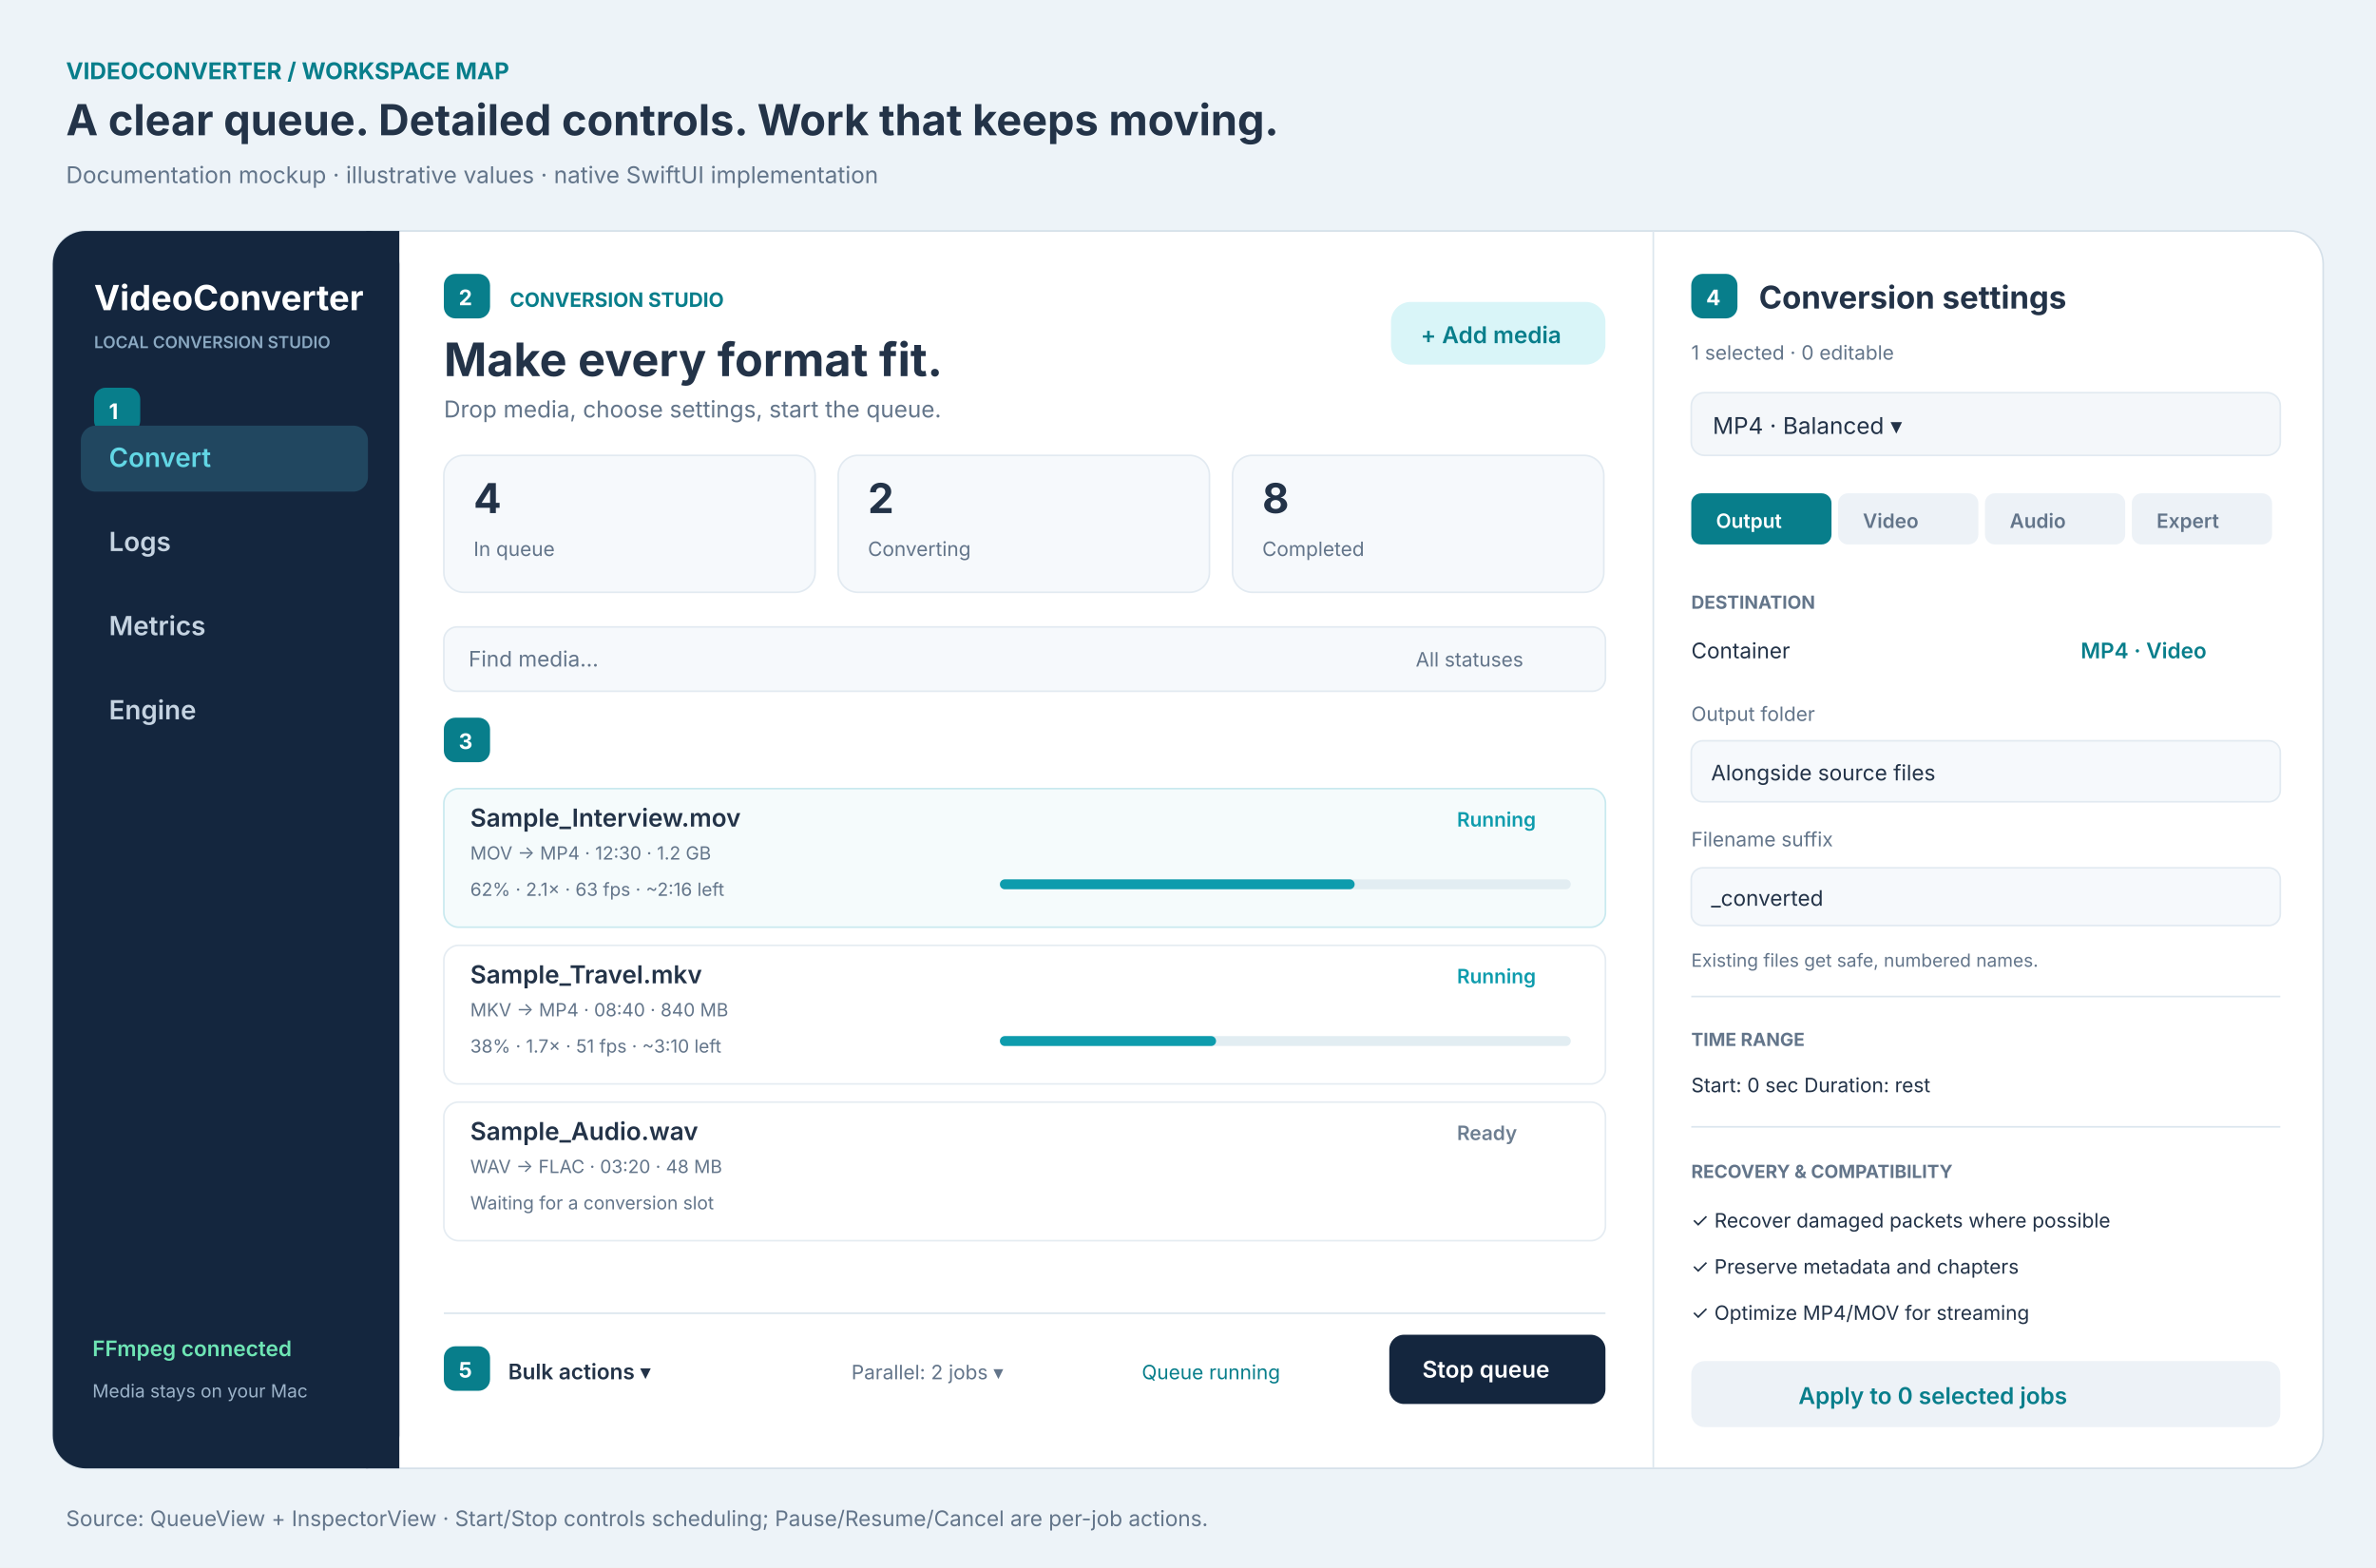
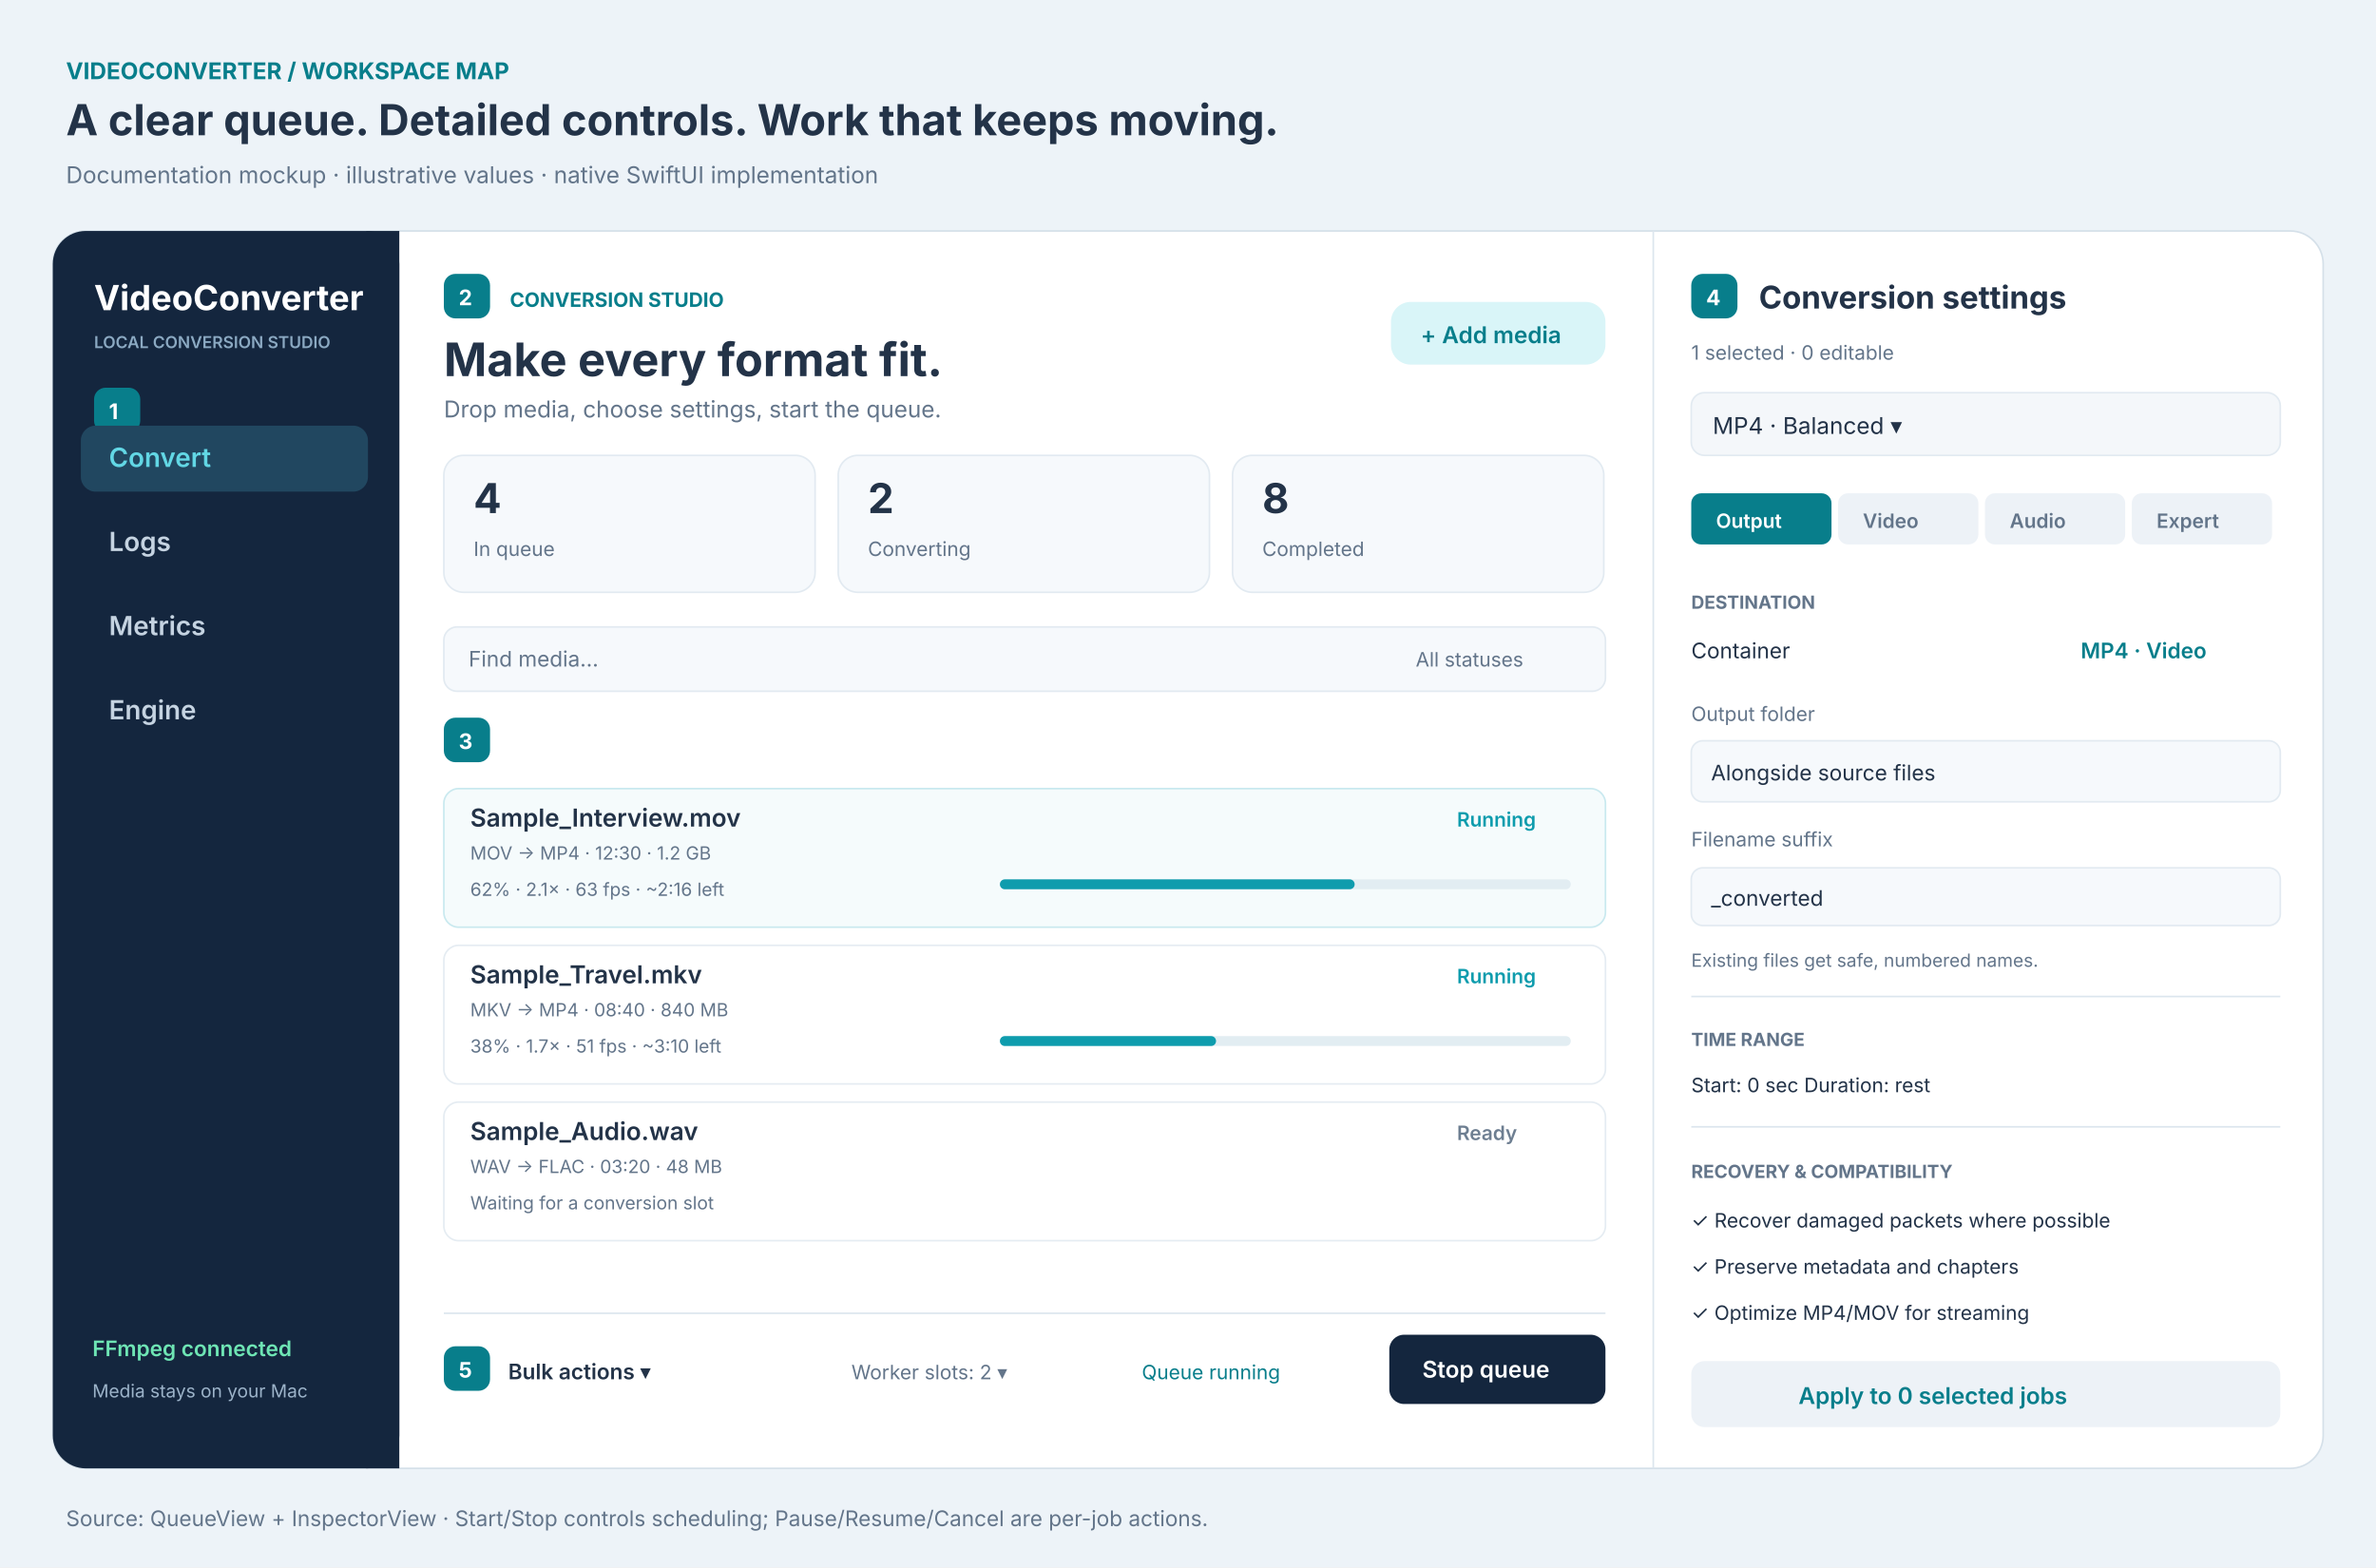
<svg xmlns="http://www.w3.org/2000/svg" width="1440" height="950" viewBox="0 0 1440 950" role="img" aria-labelledby="title desc">
  <g font-family="-apple-system, BlinkMacSystemFont, Segoe UI, sans-serif">
    <rect x="0" y="0" width="1440" height="950" rx="0" fill="#edf3f8" stroke="none" />
    <text x="40" y="48" font-size="14" font-weight="700" fill="#087e8b">VIDEOCONVERTER / WORKSPACE MAP</text>
    <text x="40" y="82" font-size="26" font-weight="700" fill="#233348">A clear queue. Detailed controls. Work that keeps moving.</text>
    <text x="40" y="111" font-size="14" font-weight="400" fill="#63758a">Documentation mockup · illustrative values · native SwiftUI implementation</text>
    <rect x="32" y="140" width="1376" height="750" rx="20" fill="#ffffff" stroke="#d5e0e9" />
    <rect x="32" y="140" width="210" height="750" rx="20" fill="#14263e" stroke="none" />
    <rect x="222" y="140" width="20" height="750" rx="0" fill="#14263e" stroke="none" />
    <text x="57" y="188" font-size="21" font-weight="700" fill="white">VideoConverter</text>
    <text x="57" y="211" font-size="10" font-weight="600" fill="#8ba9c2">LOCAL CONVERSION STUDIO</text>
    <rect x="57" y="235" width="28" height="27" rx="7" fill="#087e8b" stroke="none" />
    <text x="66" y="254" font-size="13" font-weight="700" fill="white">1</text>
    <rect x="49" y="258" width="174" height="40" rx="9" fill="#214760" stroke="none" />
    <text x="66" y="283" font-size="16" font-weight="600" fill="#62d7e5">Convert</text>
    <text x="66" y="334" font-size="16" font-weight="600" fill="#c5d3e1">Logs</text>
    <text x="66" y="385" font-size="16" font-weight="600" fill="#c5d3e1">Metrics</text>
    <text x="66" y="436" font-size="16" font-weight="600" fill="#c5d3e1">Engine</text>
    <text x="56" y="822" font-size="13" font-weight="600" fill="#6ee5b4">FFmpeg connected</text>
    <text x="56" y="847" font-size="11" font-weight="400" fill="#9cb3c9">Media stays on your Mac</text>
    <line x1="1002" y1="140" x2="1002" y2="890" stroke="#dce6ee" />
    <rect x="269" y="166" width="28" height="27" rx="7" fill="#087e8b" stroke="none" />
    <text x="278" y="185" font-size="13" font-weight="700" fill="white">2</text>
    <text x="309" y="186" font-size="12" font-weight="700" fill="#087e8b">CONVERSION STUDIO</text>
    <text x="269" y="228" font-size="28" font-weight="700" fill="#233348">Make every format fit.</text>
    <text x="269" y="253" font-size="14" font-weight="400" fill="#63758a">Drop media, choose settings, start the queue.</text>
    <rect x="843" y="183" width="130" height="38" rx="12" fill="#d9f5f8" stroke="none" />
    <text x="861" y="208" font-size="14" font-weight="600" fill="#087e8b">+ Add media</text>
    <rect x="269" y="276" width="225" height="83" rx="12" fill="#f6f9fc" stroke="#e2eaf1" />
    <text x="287" y="311" font-size="25" font-weight="700" fill="#233348">4</text>
    <text x="287" y="337" font-size="12" font-weight="400" fill="#63758a">In queue</text>
    <rect x="508" y="276" width="225" height="83" rx="12" fill="#f6f9fc" stroke="#e2eaf1" />
    <text x="526" y="311" font-size="25" font-weight="700" fill="#233348">2</text>
    <text x="526" y="337" font-size="12" font-weight="400" fill="#63758a">Converting</text>
    <rect x="747" y="276" width="225" height="83" rx="12" fill="#f6f9fc" stroke="#e2eaf1" />
    <text x="765" y="311" font-size="25" font-weight="700" fill="#233348">8</text>
    <text x="765" y="337" font-size="12" font-weight="400" fill="#63758a">Completed</text>
    <rect x="269" y="380" width="704" height="39" rx="8" fill="#f6f9fc" stroke="#e2eaf1" />
    <text x="284" y="404" font-size="13" font-weight="400" fill="#63758a">Find media…</text>
    <text x="858" y="404" font-size="12" font-weight="400" fill="#63758a">All statuses</text>
    <rect x="269" y="435" width="28" height="27" rx="7" fill="#087e8b" stroke="none" />
    <text x="278" y="454" font-size="13" font-weight="700" fill="white">3</text>
    <rect x="269" y="478" width="704" height="84" rx="9" fill="#f5fbfc" stroke="#c9e9ef" />
    <text x="285" y="501" font-size="15" font-weight="600" fill="#233348">Sample_Interview.mov</text>
    <text x="285" y="521" font-size="11" font-weight="400" fill="#63758a">MOV → MP4 · 12:30 · 1.2 GB</text>
    <text x="883" y="501" font-size="12" font-weight="600" fill="#0e9cad">Running</text>
    <text x="285" y="543" font-size="11" font-weight="400" fill="#63758a">62% · 2.1× · 63 fps · ~2:16 left</text>
    <rect x="606" y="533" width="346" height="6" rx="3" fill="#e2edf2" stroke="none" />
    <rect x="606" y="533" width="215" height="6" rx="3" fill="#0e9cad" stroke="none" />
    <rect x="269" y="573" width="704" height="84" rx="9" fill="#ffffff" stroke="#e5ecf2" />
    <text x="285" y="596" font-size="15" font-weight="600" fill="#233348">Sample_Travel.mkv</text>
    <text x="285" y="616" font-size="11" font-weight="400" fill="#63758a">MKV → MP4 · 08:40 · 840 MB</text>
    <text x="883" y="596" font-size="12" font-weight="600" fill="#0e9cad">Running</text>
    <text x="285" y="638" font-size="11" font-weight="400" fill="#63758a">38% · 1.7× · 51 fps · ~3:10 left</text>
    <rect x="606" y="628" width="346" height="6" rx="3" fill="#e2edf2" stroke="none" />
    <rect x="606" y="628" width="131" height="6" rx="3" fill="#0e9cad" stroke="none" />
    <rect x="269" y="668" width="704" height="84" rx="9" fill="#ffffff" stroke="#e5ecf2" />
    <text x="285" y="691" font-size="15" font-weight="600" fill="#233348">Sample_Audio.wav</text>
    <text x="285" y="711" font-size="11" font-weight="400" fill="#63758a">WAV → FLAC · 03:20 · 48 MB</text>
    <text x="883" y="691" font-size="12" font-weight="600" fill="#6d7e91">Ready</text>
    <text x="285" y="733" font-size="11" font-weight="400" fill="#63758a">Waiting for a conversion slot</text>
    <line x1="269" y1="796" x2="973" y2="796" stroke="#dce6ee" />
    <rect x="269" y="816" width="28" height="27" rx="7" fill="#087e8b" stroke="none" />
    <text x="278" y="835" font-size="13" font-weight="700" fill="white">5</text>
    <text x="308" y="836" font-size="13" font-weight="600" fill="#233348">Bulk actions ▾</text>
-     <text x="516" y="836" font-size="12" font-weight="400" fill="#63758a">Parallel: 2 jobs ▾</text>
+     <text x="516" y="836" font-size="12" font-weight="400" fill="#63758a">Worker slots: 2 ▾</text>
    <text x="692" y="836" font-size="12" font-weight="400" fill="#087e8b">Queue running</text>
    <rect x="842" y="809" width="131" height="42" rx="9" fill="#14263e" stroke="none" />
    <text x="862" y="835" font-size="14" font-weight="600" fill="white">Stop queue</text>
    <rect x="1025" y="166" width="28" height="27" rx="7" fill="#087e8b" stroke="none" />
    <text x="1034" y="185" font-size="13" font-weight="700" fill="white">4</text>
    <text x="1066" y="187" font-size="19" font-weight="700" fill="#233348">Conversion settings</text>
    <text x="1025" y="218" font-size="12" font-weight="400" fill="#63758a">1 selected · 0 editable</text>
    <rect x="1025" y="238" width="357" height="38" rx="8" fill="#f4f7fa" stroke="#e2eaf1" />
    <text x="1038" y="263" font-size="14" font-weight="400" fill="#233348">MP4 · Balanced                         ▾</text>
    <rect x="1025" y="299" width="85" height="31" rx="6" fill="#087e8b" stroke="none" />
    <text x="1040" y="320" font-size="12" font-weight="600" fill="white">Output</text>
    <rect x="1114" y="299" width="85" height="31" rx="6" fill="#edf2f7" stroke="none" />
    <text x="1129" y="320" font-size="12" font-weight="600" fill="#63758a">Video</text>
    <rect x="1203" y="299" width="85" height="31" rx="6" fill="#edf2f7" stroke="none" />
    <text x="1218" y="320" font-size="12" font-weight="600" fill="#63758a">Audio</text>
    <rect x="1292" y="299" width="85" height="31" rx="6" fill="#edf2f7" stroke="none" />
    <text x="1307" y="320" font-size="12" font-weight="600" fill="#63758a">Expert</text>
    <text x="1025" y="369" font-size="11" font-weight="700" fill="#63758a">DESTINATION</text>
    <text x="1025" y="399" font-size="13" font-weight="400" fill="#233348">Container</text>
    <text x="1261" y="399" font-size="13" font-weight="600" fill="#087e8b">MP4 · Video</text>
    <text x="1025" y="437" font-size="12" font-weight="400" fill="#63758a">Output folder</text>
    <rect x="1025" y="449" width="357" height="37" rx="7" fill="#f6f9fc" stroke="#e2eaf1" />
    <text x="1037" y="473" font-size="13" font-weight="400" fill="#233348">Alongside source files</text>
    <text x="1025" y="513" font-size="12" font-weight="400" fill="#63758a">Filename suffix</text>
    <rect x="1025" y="526" width="357" height="35" rx="7" fill="#f6f9fc" stroke="#e2eaf1" />
    <text x="1037" y="549" font-size="13" font-weight="400" fill="#233348">_converted</text>
    <text x="1025" y="586" font-size="11" font-weight="400" fill="#63758a">Existing files get safe, numbered names.</text>
    <line x1="1025" y1="604" x2="1382" y2="604" stroke="#dce6ee" />
    <text x="1025" y="634" font-size="11" font-weight="700" fill="#63758a">TIME RANGE</text>
    <text x="1025" y="662" font-size="12" font-weight="400" fill="#233348">Start: 0 sec              Duration: rest</text>
    <line x1="1025" y1="683" x2="1382" y2="683" stroke="#dce6ee" />
    <text x="1025" y="714" font-size="11" font-weight="700" fill="#63758a">RECOVERY &amp; COMPATIBILITY</text>
    <text x="1025" y="744" font-size="12" font-weight="400" fill="#233348">✓ Recover damaged packets where possible</text>
    <text x="1025" y="772" font-size="12" font-weight="400" fill="#233348">✓ Preserve metadata and chapters</text>
    <text x="1025" y="800" font-size="12" font-weight="400" fill="#233348">✓ Optimize MP4/MOV for streaming</text>
    <rect x="1025" y="825" width="357" height="40" rx="8" fill="#edf2f7" stroke="none" />
    <text x="1090" y="851" font-size="14" font-weight="600" fill="#087e8b">Apply to 0 selected jobs</text>
    <text x="40" y="925" font-size="13" font-weight="400" fill="#63758a">Source: QueueView + InspectorView · Start/Stop controls scheduling; Pause/Resume/Cancel are per-job actions.</text>
  </g>
</svg>
